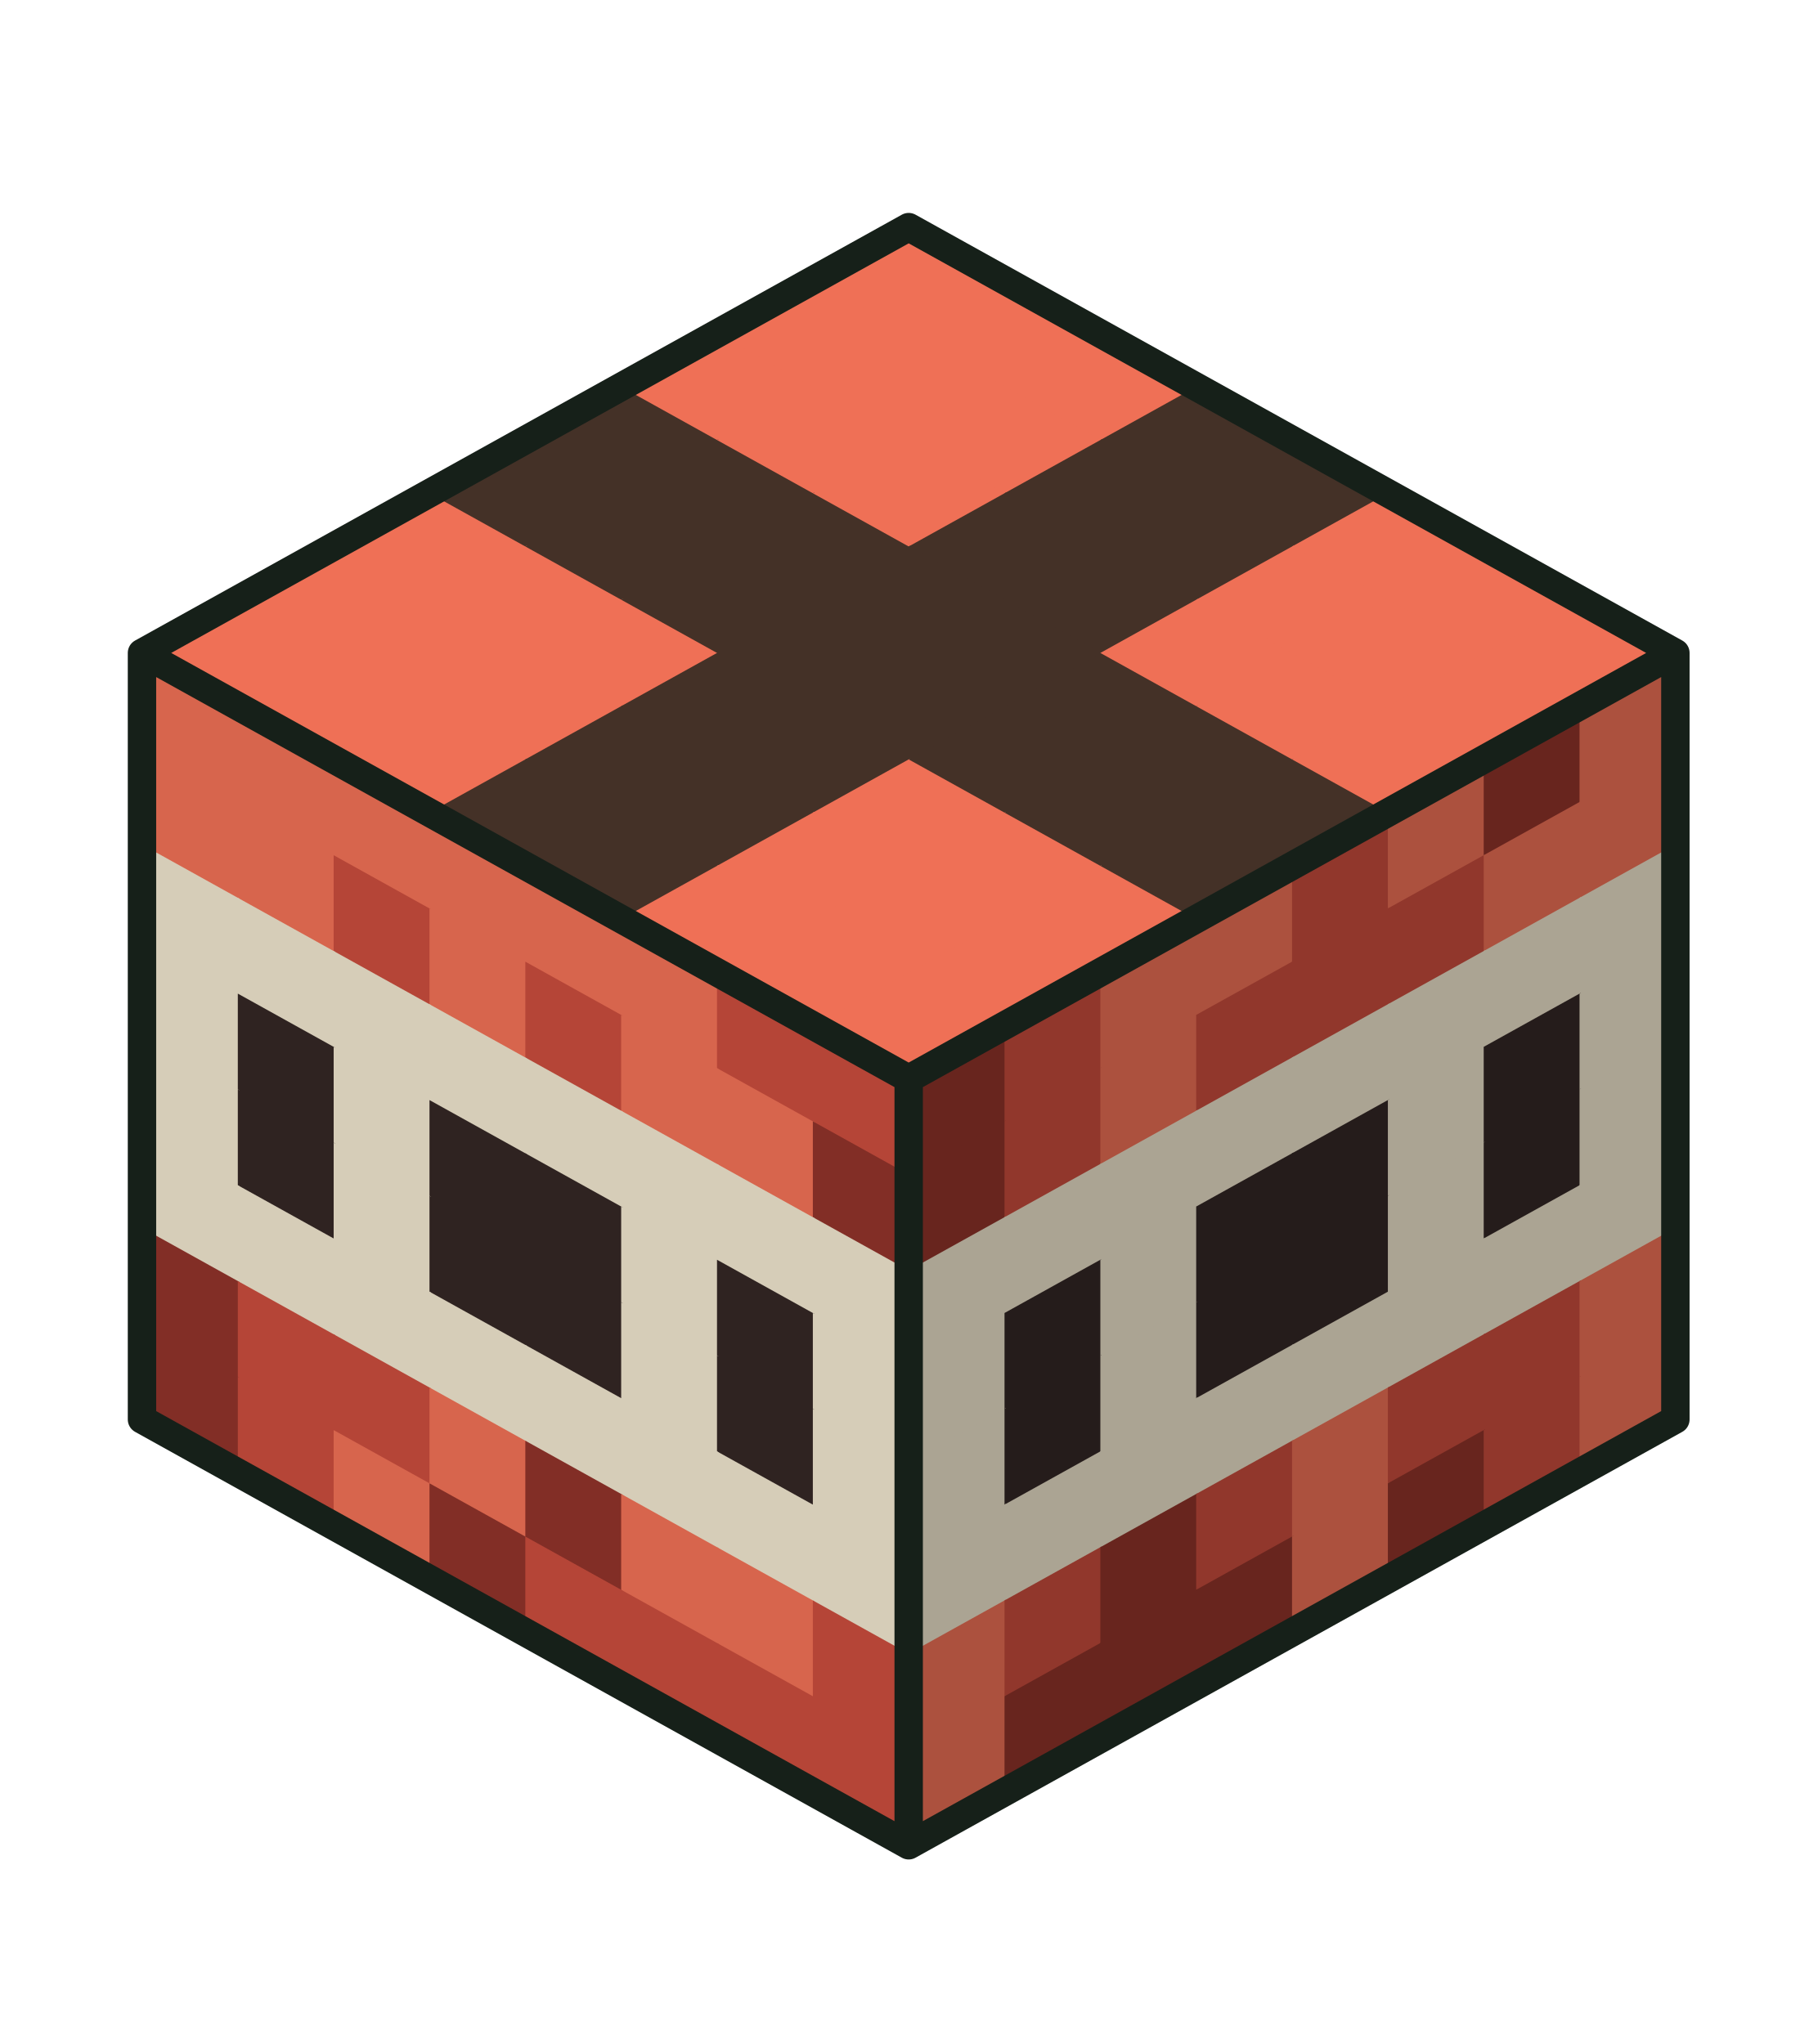
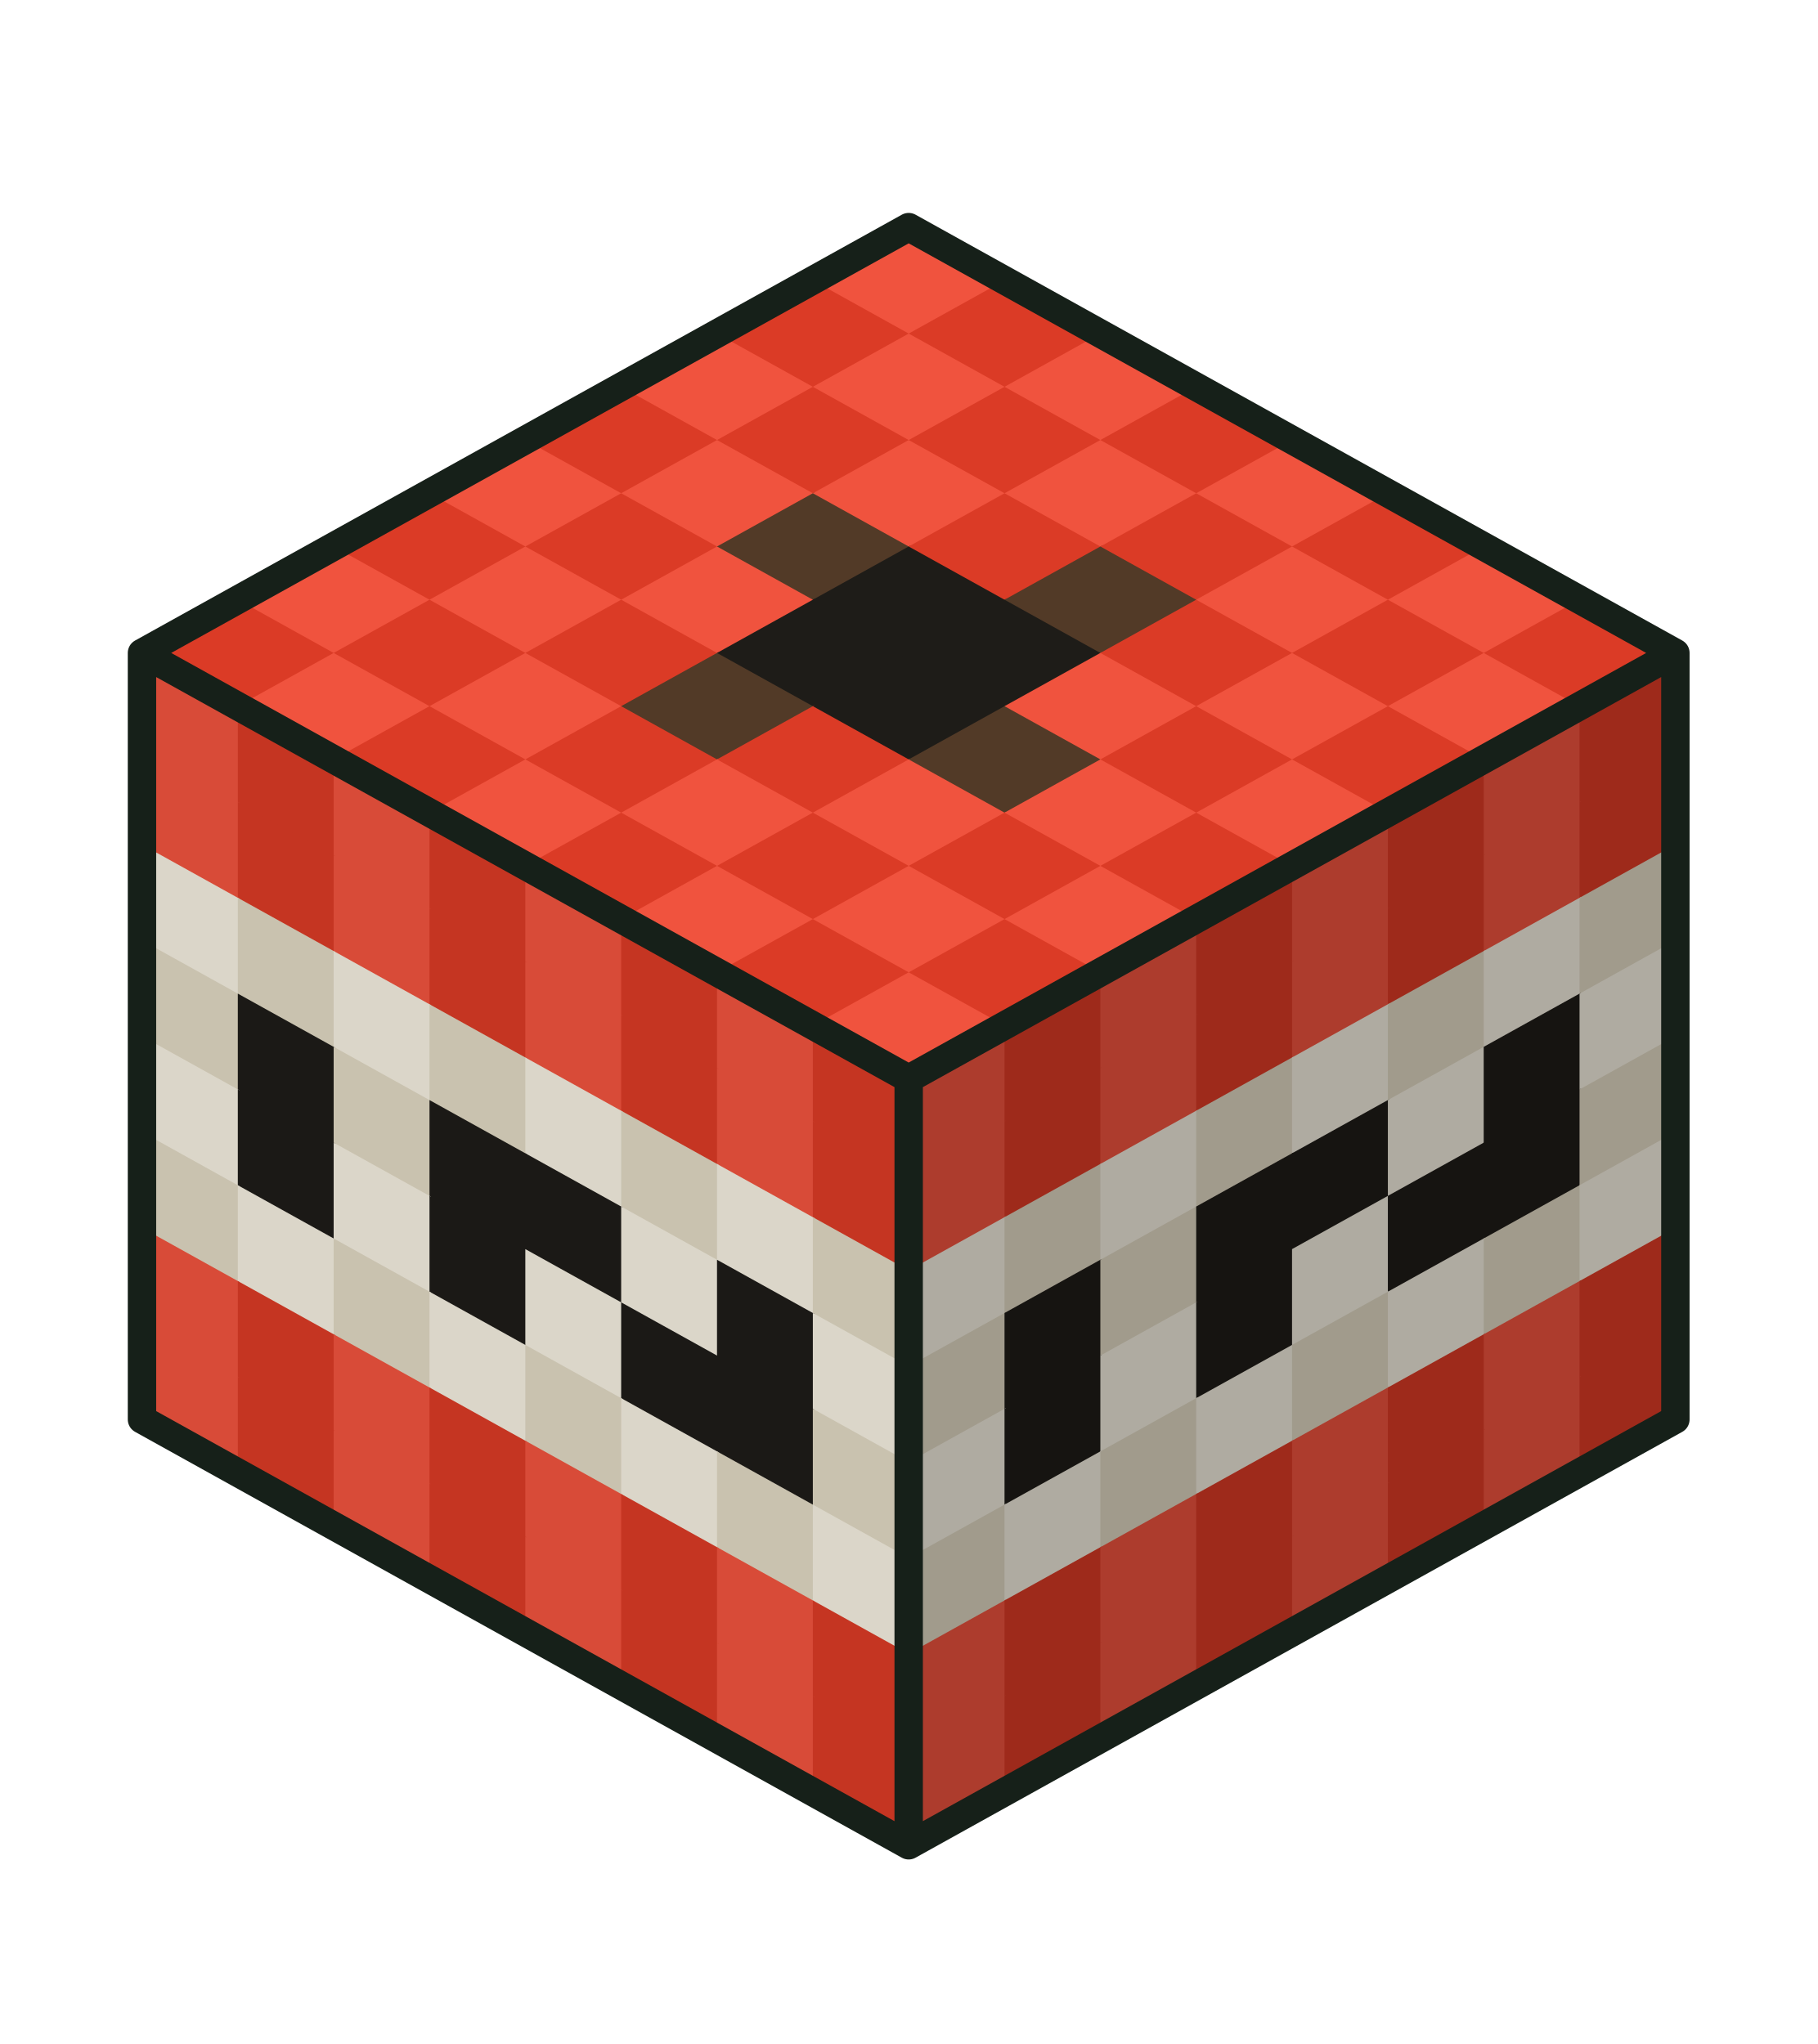
<svg xmlns="http://www.w3.org/2000/svg" viewBox="0 0 128 144" role="img">
  <g transform="matrix(6.75 -3.75 6.75 3.75 10 46)">
-     <rect x="0" y="0" width="1.015" height="1.015" fill="#ef7056" />
-     <rect x="1" y="0" width="1.015" height="1.015" fill="#ef7056" />
-     <rect x="2" y="0" width="1.015" height="1.015" fill="#ef7056" />
-     <rect x="3" y="0" width="1.015" height="1.015" fill="#443127" />
-     <rect x="4" y="0" width="1.015" height="1.015" fill="#443127" />
-     <rect x="5" y="0" width="1.015" height="1.015" fill="#ef7056" />
-     <rect x="6" y="0" width="1.015" height="1.015" fill="#ef7056" />
-     <rect x="7" y="0" width="1.015" height="1.015" fill="#ef7056" />
-     <rect x="0" y="1" width="1.015" height="1.015" fill="#ef7056" />
-     <rect x="1" y="1" width="1.015" height="1.015" fill="#ef7056" />
-     <rect x="2" y="1" width="1.015" height="1.015" fill="#ef7056" />
-     <rect x="3" y="1" width="1.015" height="1.015" fill="#443127" />
-     <rect x="4" y="1" width="1.015" height="1.015" fill="#443127" />
-     <rect x="5" y="1" width="1.015" height="1.015" fill="#ef7056" />
-     <rect x="6" y="1" width="1.015" height="1.015" fill="#ef7056" />
-     <rect x="7" y="1" width="1.015" height="1.015" fill="#ef7056" />
-     <rect x="0" y="2" width="1.015" height="1.015" fill="#ef7056" />
-     <rect x="1" y="2" width="1.015" height="1.015" fill="#ef7056" />
-     <rect x="2" y="2" width="1.015" height="1.015" fill="#ef7056" />
-     <rect x="3" y="2" width="1.015" height="1.015" fill="#443127" />
-     <rect x="4" y="2" width="1.015" height="1.015" fill="#443127" />
-     <rect x="5" y="2" width="1.015" height="1.015" fill="#ef7056" />
-     <rect x="6" y="2" width="1.015" height="1.015" fill="#ef7056" />
-     <rect x="7" y="2" width="1.015" height="1.015" fill="#ef7056" />
-     <rect x="0" y="3" width="1.015" height="1.015" fill="#443127" />
-     <rect x="1" y="3" width="1.015" height="1.015" fill="#443127" />
-     <rect x="2" y="3" width="1.015" height="1.015" fill="#443127" />
-     <rect x="3" y="3" width="1.015" height="1.015" fill="#443127" />
-     <rect x="4" y="3" width="1.015" height="1.015" fill="#443127" />
-     <rect x="5" y="3" width="1.015" height="1.015" fill="#443127" />
-     <rect x="6" y="3" width="1.015" height="1.015" fill="#443127" />
-     <rect x="7" y="3" width="1.015" height="1.015" fill="#443127" />
-     <rect x="0" y="4" width="1.015" height="1.015" fill="#443127" />
-     <rect x="1" y="4" width="1.015" height="1.015" fill="#443127" />
-     <rect x="2" y="4" width="1.015" height="1.015" fill="#443127" />
-     <rect x="3" y="4" width="1.015" height="1.015" fill="#443127" />
-     <rect x="4" y="4" width="1.015" height="1.015" fill="#443127" />
-     <rect x="5" y="4" width="1.015" height="1.015" fill="#443127" />
-     <rect x="6" y="4" width="1.015" height="1.015" fill="#443127" />
-     <rect x="7" y="4" width="1.015" height="1.015" fill="#443127" />
-     <rect x="0" y="5" width="1.015" height="1.015" fill="#ef7056" />
-     <rect x="1" y="5" width="1.015" height="1.015" fill="#ef7056" />
-     <rect x="2" y="5" width="1.015" height="1.015" fill="#ef7056" />
-     <rect x="3" y="5" width="1.015" height="1.015" fill="#443127" />
-     <rect x="4" y="5" width="1.015" height="1.015" fill="#443127" />
-     <rect x="5" y="5" width="1.015" height="1.015" fill="#ef7056" />
-     <rect x="6" y="5" width="1.015" height="1.015" fill="#ef7056" />
-     <rect x="7" y="5" width="1.015" height="1.015" fill="#ef7056" />
-     <rect x="0" y="6" width="1.015" height="1.015" fill="#ef7056" />
-     <rect x="1" y="6" width="1.015" height="1.015" fill="#ef7056" />
-     <rect x="2" y="6" width="1.015" height="1.015" fill="#ef7056" />
-     <rect x="3" y="6" width="1.015" height="1.015" fill="#443127" />
-     <rect x="4" y="6" width="1.015" height="1.015" fill="#443127" />
-     <rect x="5" y="6" width="1.015" height="1.015" fill="#ef7056" />
-     <rect x="6" y="6" width="1.015" height="1.015" fill="#ef7056" />
-     <rect x="7" y="6" width="1.015" height="1.015" fill="#ef7056" />
-     <rect x="0" y="7" width="1.015" height="1.015" fill="#ef7056" />
-     <rect x="1" y="7" width="1.015" height="1.015" fill="#ef7056" />
-     <rect x="2" y="7" width="1.015" height="1.015" fill="#ef7056" />
-     <rect x="3" y="7" width="1.015" height="1.015" fill="#443127" />
-     <rect x="4" y="7" width="1.015" height="1.015" fill="#443127" />
-     <rect x="5" y="7" width="1.015" height="1.015" fill="#ef7056" />
-     <rect x="6" y="7" width="1.015" height="1.015" fill="#ef7056" />
-     <rect x="7" y="7" width="1.015" height="1.015" fill="#ef7056" />
+     <rect x="0" y="0" width="1.015" height="1.015" fill="#db3b26" />
+     <rect x="1" y="0" width="1.015" height="1.015" fill="#f0533e" />
+     <rect x="2" y="0" width="1.015" height="1.015" fill="#db3b26" />
+     <rect x="3" y="0" width="1.015" height="1.015" fill="#f0533e" />
+     <rect x="4" y="0" width="1.015" height="1.015" fill="#db3b26" />
+     <rect x="5" y="0" width="1.015" height="1.015" fill="#f0533e" />
+     <rect x="6" y="0" width="1.015" height="1.015" fill="#db3b26" />
+     <rect x="7" y="0" width="1.015" height="1.015" fill="#f0533e" />
+     <rect x="0" y="1" width="1.015" height="1.015" fill="#f0533e" />
+     <rect x="1" y="1" width="1.015" height="1.015" fill="#db3b26" />
+     <rect x="2" y="1" width="1.015" height="1.015" fill="#f0533e" />
+     <rect x="3" y="1" width="1.015" height="1.015" fill="#db3b26" />
+     <rect x="4" y="1" width="1.015" height="1.015" fill="#f0533e" />
+     <rect x="5" y="1" width="1.015" height="1.015" fill="#db3b26" />
+     <rect x="6" y="1" width="1.015" height="1.015" fill="#f0533e" />
+     <rect x="7" y="1" width="1.015" height="1.015" fill="#db3b26" />
+     <rect x="0" y="2" width="1.015" height="1.015" fill="#db3b26" />
+     <rect x="1" y="2" width="1.015" height="1.015" fill="#f0533e" />
+     <rect x="2" y="2" width="1.015" height="1.015" fill="#db3b26" />
+     <rect x="3" y="2" width="1.015" height="1.015" fill="#f0533e" />
+     <rect x="4" y="2" width="1.015" height="1.015" fill="#523a27" />
+     <rect x="5" y="2" width="1.015" height="1.015" fill="#f0533e" />
+     <rect x="6" y="2" width="1.015" height="1.015" fill="#db3b26" />
+     <rect x="7" y="2" width="1.015" height="1.015" fill="#f0533e" />
+     <rect x="0" y="3" width="1.015" height="1.015" fill="#f0533e" />
+     <rect x="1" y="3" width="1.015" height="1.015" fill="#db3b26" />
+     <rect x="2" y="3" width="1.015" height="1.015" fill="#523a27" />
+     <rect x="3" y="3" width="1.015" height="1.015" fill="#1e1c18" />
+     <rect x="4" y="3" width="1.015" height="1.015" fill="#1e1c18" />
+     <rect x="5" y="3" width="1.015" height="1.015" fill="#db3b26" />
+     <rect x="6" y="3" width="1.015" height="1.015" fill="#f0533e" />
+     <rect x="7" y="3" width="1.015" height="1.015" fill="#db3b26" />
+     <rect x="0" y="4" width="1.015" height="1.015" fill="#db3b26" />
+     <rect x="1" y="4" width="1.015" height="1.015" fill="#f0533e" />
+     <rect x="2" y="4" width="1.015" height="1.015" fill="#db3b26" />
+     <rect x="3" y="4" width="1.015" height="1.015" fill="#1e1c18" />
+     <rect x="4" y="4" width="1.015" height="1.015" fill="#1e1c18" />
+     <rect x="5" y="4" width="1.015" height="1.015" fill="#523a27" />
+     <rect x="6" y="4" width="1.015" height="1.015" fill="#db3b26" />
+     <rect x="7" y="4" width="1.015" height="1.015" fill="#f0533e" />
+     <rect x="0" y="5" width="1.015" height="1.015" fill="#f0533e" />
+     <rect x="1" y="5" width="1.015" height="1.015" fill="#db3b26" />
+     <rect x="2" y="5" width="1.015" height="1.015" fill="#f0533e" />
+     <rect x="3" y="5" width="1.015" height="1.015" fill="#523a27" />
+     <rect x="4" y="5" width="1.015" height="1.015" fill="#f0533e" />
+     <rect x="5" y="5" width="1.015" height="1.015" fill="#db3b26" />
+     <rect x="6" y="5" width="1.015" height="1.015" fill="#f0533e" />
+     <rect x="7" y="5" width="1.015" height="1.015" fill="#db3b26" />
+     <rect x="0" y="6" width="1.015" height="1.015" fill="#db3b26" />
+     <rect x="1" y="6" width="1.015" height="1.015" fill="#f0533e" />
+     <rect x="2" y="6" width="1.015" height="1.015" fill="#db3b26" />
+     <rect x="3" y="6" width="1.015" height="1.015" fill="#f0533e" />
+     <rect x="4" y="6" width="1.015" height="1.015" fill="#db3b26" />
+     <rect x="5" y="6" width="1.015" height="1.015" fill="#f0533e" />
+     <rect x="6" y="6" width="1.015" height="1.015" fill="#db3b26" />
+     <rect x="7" y="6" width="1.015" height="1.015" fill="#f0533e" />
+     <rect x="0" y="7" width="1.015" height="1.015" fill="#f0533e" />
+     <rect x="1" y="7" width="1.015" height="1.015" fill="#db3b26" />
+     <rect x="2" y="7" width="1.015" height="1.015" fill="#f0533e" />
+     <rect x="3" y="7" width="1.015" height="1.015" fill="#db3b26" />
+     <rect x="4" y="7" width="1.015" height="1.015" fill="#f0533e" />
+     <rect x="5" y="7" width="1.015" height="1.015" fill="#db3b26" />
+     <rect x="6" y="7" width="1.015" height="1.015" fill="#f0533e" />
+     <rect x="7" y="7" width="1.015" height="1.015" fill="#db3b26" />
  </g>
  <g transform="matrix(6.75 3.75 0 6.75 10 46)">
-     <rect x="0" y="0" width="1.015" height="1.015" fill="#d7654d" />
-     <rect x="1" y="0" width="1.015" height="1.015" fill="#d7654d" />
-     <rect x="2" y="0" width="1.015" height="1.015" fill="#d7654d" />
-     <rect x="3" y="0" width="1.015" height="1.015" fill="#d7654d" />
-     <rect x="4" y="0" width="1.015" height="1.015" fill="#d7654d" />
-     <rect x="5" y="0" width="1.015" height="1.015" fill="#d7654d" />
-     <rect x="6" y="0" width="1.015" height="1.015" fill="#b54537" />
-     <rect x="7" y="0" width="1.015" height="1.015" fill="#b54537" />
-     <rect x="0" y="1" width="1.015" height="1.015" fill="#d7654d" />
-     <rect x="1" y="1" width="1.015" height="1.015" fill="#d7654d" />
-     <rect x="2" y="1" width="1.015" height="1.015" fill="#b54537" />
-     <rect x="3" y="1" width="1.015" height="1.015" fill="#d7654d" />
-     <rect x="4" y="1" width="1.015" height="1.015" fill="#b54537" />
-     <rect x="5" y="1" width="1.015" height="1.015" fill="#d7654d" />
-     <rect x="6" y="1" width="1.015" height="1.015" fill="#d7654d" />
-     <rect x="7" y="1" width="1.015" height="1.015" fill="#822e26" />
-     <rect x="0" y="2" width="1.015" height="1.015" fill="#d6cdb8" />
-     <rect x="1" y="2" width="1.015" height="1.015" fill="#d6cdb8" />
-     <rect x="2" y="2" width="1.015" height="1.015" fill="#d6cdb8" />
-     <rect x="3" y="2" width="1.015" height="1.015" fill="#d6cdb8" />
-     <rect x="4" y="2" width="1.015" height="1.015" fill="#d6cdb8" />
-     <rect x="5" y="2" width="1.015" height="1.015" fill="#d6cdb8" />
-     <rect x="6" y="2" width="1.015" height="1.015" fill="#d6cdb8" />
-     <rect x="7" y="2" width="1.015" height="1.015" fill="#d6cdb8" />
-     <rect x="0" y="3" width="1.015" height="1.015" fill="#d6cdb8" />
-     <rect x="1" y="3" width="1.015" height="1.015" fill="#2f2321" />
-     <rect x="2" y="3" width="1.015" height="1.015" fill="#d6cdb8" />
-     <rect x="3" y="3" width="1.015" height="1.015" fill="#2f2321" />
-     <rect x="4" y="3" width="1.015" height="1.015" fill="#2f2321" />
-     <rect x="5" y="3" width="1.015" height="1.015" fill="#d6cdb8" />
-     <rect x="6" y="3" width="1.015" height="1.015" fill="#2f2321" />
-     <rect x="7" y="3" width="1.015" height="1.015" fill="#d6cdb8" />
-     <rect x="0" y="4" width="1.015" height="1.015" fill="#d6cdb8" />
-     <rect x="1" y="4" width="1.015" height="1.015" fill="#2f2321" />
-     <rect x="2" y="4" width="1.015" height="1.015" fill="#d6cdb8" />
-     <rect x="3" y="4" width="1.015" height="1.015" fill="#2f2321" />
-     <rect x="4" y="4" width="1.015" height="1.015" fill="#2f2321" />
-     <rect x="5" y="4" width="1.015" height="1.015" fill="#d6cdb8" />
-     <rect x="6" y="4" width="1.015" height="1.015" fill="#2f2321" />
-     <rect x="7" y="4" width="1.015" height="1.015" fill="#d6cdb8" />
-     <rect x="0" y="5" width="1.015" height="1.015" fill="#d6cdb8" />
-     <rect x="1" y="5" width="1.015" height="1.015" fill="#d6cdb8" />
-     <rect x="2" y="5" width="1.015" height="1.015" fill="#d6cdb8" />
-     <rect x="3" y="5" width="1.015" height="1.015" fill="#d6cdb8" />
-     <rect x="4" y="5" width="1.015" height="1.015" fill="#d6cdb8" />
-     <rect x="5" y="5" width="1.015" height="1.015" fill="#d6cdb8" />
-     <rect x="6" y="5" width="1.015" height="1.015" fill="#d6cdb8" />
-     <rect x="7" y="5" width="1.015" height="1.015" fill="#d6cdb8" />
-     <rect x="0" y="6" width="1.015" height="1.015" fill="#822e26" />
-     <rect x="1" y="6" width="1.015" height="1.015" fill="#b54537" />
-     <rect x="2" y="6" width="1.015" height="1.015" fill="#b54537" />
-     <rect x="3" y="6" width="1.015" height="1.015" fill="#d7654d" />
-     <rect x="4" y="6" width="1.015" height="1.015" fill="#822e26" />
-     <rect x="5" y="6" width="1.015" height="1.015" fill="#d7654d" />
-     <rect x="6" y="6" width="1.015" height="1.015" fill="#d7654d" />
-     <rect x="7" y="6" width="1.015" height="1.015" fill="#b54537" />
-     <rect x="0" y="7" width="1.015" height="1.015" fill="#822e26" />
-     <rect x="1" y="7" width="1.015" height="1.015" fill="#b54537" />
-     <rect x="2" y="7" width="1.015" height="1.015" fill="#d7654d" />
-     <rect x="3" y="7" width="1.015" height="1.015" fill="#822e26" />
-     <rect x="4" y="7" width="1.015" height="1.015" fill="#b54537" />
-     <rect x="5" y="7" width="1.015" height="1.015" fill="#b54537" />
-     <rect x="6" y="7" width="1.015" height="1.015" fill="#b54537" />
-     <rect x="7" y="7" width="1.015" height="1.015" fill="#b54537" />
+     <rect x="0" y="0" width="1.015" height="1.015" fill="#d84b38" />
+     <rect x="1" y="0" width="1.015" height="1.015" fill="#c53522" />
+     <rect x="2" y="0" width="1.015" height="1.015" fill="#d84b38" />
+     <rect x="3" y="0" width="1.015" height="1.015" fill="#c53522" />
+     <rect x="4" y="0" width="1.015" height="1.015" fill="#d84b38" />
+     <rect x="5" y="0" width="1.015" height="1.015" fill="#c53522" />
+     <rect x="6" y="0" width="1.015" height="1.015" fill="#d84b38" />
+     <rect x="7" y="0" width="1.015" height="1.015" fill="#c53522" />
+     <rect x="0" y="1" width="1.015" height="1.015" fill="#d84b38" />
+     <rect x="1" y="1" width="1.015" height="1.015" fill="#c53522" />
+     <rect x="2" y="1" width="1.015" height="1.015" fill="#d84b38" />
+     <rect x="3" y="1" width="1.015" height="1.015" fill="#c53522" />
+     <rect x="4" y="1" width="1.015" height="1.015" fill="#d84b38" />
+     <rect x="5" y="1" width="1.015" height="1.015" fill="#c53522" />
+     <rect x="6" y="1" width="1.015" height="1.015" fill="#d84b38" />
+     <rect x="7" y="1" width="1.015" height="1.015" fill="#c53522" />
+     <rect x="0" y="2" width="1.015" height="1.015" fill="#dbd6c9" />
+     <rect x="1" y="2" width="1.015" height="1.015" fill="#c9c2af" />
+     <rect x="2" y="2" width="1.015" height="1.015" fill="#dbd6c9" />
+     <rect x="3" y="2" width="1.015" height="1.015" fill="#c9c2af" />
+     <rect x="4" y="2" width="1.015" height="1.015" fill="#dbd6c9" />
+     <rect x="5" y="2" width="1.015" height="1.015" fill="#c9c2af" />
+     <rect x="6" y="2" width="1.015" height="1.015" fill="#dbd6c9" />
+     <rect x="7" y="2" width="1.015" height="1.015" fill="#c9c2af" />
+     <rect x="0" y="3" width="1.015" height="1.015" fill="#c9c2af" />
+     <rect x="1" y="3" width="1.015" height="1.015" fill="#1b1916" />
+     <rect x="2" y="3" width="1.015" height="1.015" fill="#c9c2af" />
+     <rect x="3" y="3" width="1.015" height="1.015" fill="#1b1916" />
+     <rect x="4" y="3" width="1.015" height="1.015" fill="#1b1916" />
+     <rect x="5" y="3" width="1.015" height="1.015" fill="#dbd6c9" />
+     <rect x="6" y="3" width="1.015" height="1.015" fill="#1b1916" />
+     <rect x="7" y="3" width="1.015" height="1.015" fill="#dbd6c9" />
+     <rect x="0" y="4" width="1.015" height="1.015" fill="#dbd6c9" />
+     <rect x="1" y="4" width="1.015" height="1.015" fill="#1b1916" />
+     <rect x="2" y="4" width="1.015" height="1.015" fill="#dbd6c9" />
+     <rect x="3" y="4" width="1.015" height="1.015" fill="#1b1916" />
+     <rect x="4" y="4" width="1.015" height="1.015" fill="#dbd6c9" />
+     <rect x="5" y="4" width="1.015" height="1.015" fill="#1b1916" />
+     <rect x="6" y="4" width="1.015" height="1.015" fill="#1b1916" />
+     <rect x="7" y="4" width="1.015" height="1.015" fill="#c9c2af" />
+     <rect x="0" y="5" width="1.015" height="1.015" fill="#c9c2af" />
+     <rect x="1" y="5" width="1.015" height="1.015" fill="#dbd6c9" />
+     <rect x="2" y="5" width="1.015" height="1.015" fill="#c9c2af" />
+     <rect x="3" y="5" width="1.015" height="1.015" fill="#dbd6c9" />
+     <rect x="4" y="5" width="1.015" height="1.015" fill="#c9c2af" />
+     <rect x="5" y="5" width="1.015" height="1.015" fill="#dbd6c9" />
+     <rect x="6" y="5" width="1.015" height="1.015" fill="#c9c2af" />
+     <rect x="7" y="5" width="1.015" height="1.015" fill="#dbd6c9" />
+     <rect x="0" y="6" width="1.015" height="1.015" fill="#d84b38" />
+     <rect x="1" y="6" width="1.015" height="1.015" fill="#c53522" />
+     <rect x="2" y="6" width="1.015" height="1.015" fill="#d84b38" />
+     <rect x="3" y="6" width="1.015" height="1.015" fill="#c53522" />
+     <rect x="4" y="6" width="1.015" height="1.015" fill="#d84b38" />
+     <rect x="5" y="6" width="1.015" height="1.015" fill="#c53522" />
+     <rect x="6" y="6" width="1.015" height="1.015" fill="#d84b38" />
+     <rect x="7" y="6" width="1.015" height="1.015" fill="#c53522" />
+     <rect x="0" y="7" width="1.015" height="1.015" fill="#d84b38" />
+     <rect x="1" y="7" width="1.015" height="1.015" fill="#c53522" />
+     <rect x="2" y="7" width="1.015" height="1.015" fill="#d84b38" />
+     <rect x="3" y="7" width="1.015" height="1.015" fill="#c53522" />
+     <rect x="4" y="7" width="1.015" height="1.015" fill="#d84b38" />
+     <rect x="5" y="7" width="1.015" height="1.015" fill="#c53522" />
+     <rect x="6" y="7" width="1.015" height="1.015" fill="#d84b38" />
+     <rect x="7" y="7" width="1.015" height="1.015" fill="#c53522" />
  </g>
  <g transform="matrix(6.75 -3.75 0 6.75 64 76)">
-     <rect x="0" y="0" width="1.015" height="1.015" fill="#68251e" />
-     <rect x="1" y="0" width="1.015" height="1.015" fill="#91372c" />
-     <rect x="2" y="0" width="1.015" height="1.015" fill="#ac513e" />
-     <rect x="3" y="0" width="1.015" height="1.015" fill="#ac513e" />
-     <rect x="4" y="0" width="1.015" height="1.015" fill="#91372c" />
-     <rect x="5" y="0" width="1.015" height="1.015" fill="#ac513e" />
-     <rect x="6" y="0" width="1.015" height="1.015" fill="#68251e" />
-     <rect x="7" y="0" width="1.015" height="1.015" fill="#ac513e" />
-     <rect x="0" y="1" width="1.015" height="1.015" fill="#68251e" />
-     <rect x="1" y="1" width="1.015" height="1.015" fill="#91372c" />
-     <rect x="2" y="1" width="1.015" height="1.015" fill="#ac513e" />
-     <rect x="3" y="1" width="1.015" height="1.015" fill="#91372c" />
-     <rect x="4" y="1" width="1.015" height="1.015" fill="#91372c" />
-     <rect x="5" y="1" width="1.015" height="1.015" fill="#91372c" />
-     <rect x="6" y="1" width="1.015" height="1.015" fill="#ac513e" />
-     <rect x="7" y="1" width="1.015" height="1.015" fill="#ac513e" />
-     <rect x="0" y="2" width="1.015" height="1.015" fill="#aba493" />
-     <rect x="1" y="2" width="1.015" height="1.015" fill="#aba493" />
-     <rect x="2" y="2" width="1.015" height="1.015" fill="#aba493" />
-     <rect x="3" y="2" width="1.015" height="1.015" fill="#aba493" />
-     <rect x="4" y="2" width="1.015" height="1.015" fill="#aba493" />
-     <rect x="5" y="2" width="1.015" height="1.015" fill="#aba493" />
-     <rect x="6" y="2" width="1.015" height="1.015" fill="#aba493" />
-     <rect x="7" y="2" width="1.015" height="1.015" fill="#aba493" />
-     <rect x="0" y="3" width="1.015" height="1.015" fill="#aba493" />
-     <rect x="1" y="3" width="1.015" height="1.015" fill="#251c1b" />
-     <rect x="2" y="3" width="1.015" height="1.015" fill="#aba493" />
-     <rect x="3" y="3" width="1.015" height="1.015" fill="#251c1b" />
-     <rect x="4" y="3" width="1.015" height="1.015" fill="#251c1b" />
-     <rect x="5" y="3" width="1.015" height="1.015" fill="#aba493" />
-     <rect x="6" y="3" width="1.015" height="1.015" fill="#251c1b" />
-     <rect x="7" y="3" width="1.015" height="1.015" fill="#aba493" />
-     <rect x="0" y="4" width="1.015" height="1.015" fill="#aba493" />
-     <rect x="1" y="4" width="1.015" height="1.015" fill="#251c1b" />
-     <rect x="2" y="4" width="1.015" height="1.015" fill="#aba493" />
-     <rect x="3" y="4" width="1.015" height="1.015" fill="#251c1b" />
-     <rect x="4" y="4" width="1.015" height="1.015" fill="#251c1b" />
-     <rect x="5" y="4" width="1.015" height="1.015" fill="#aba493" />
-     <rect x="6" y="4" width="1.015" height="1.015" fill="#251c1b" />
-     <rect x="7" y="4" width="1.015" height="1.015" fill="#aba493" />
-     <rect x="0" y="5" width="1.015" height="1.015" fill="#aba493" />
-     <rect x="1" y="5" width="1.015" height="1.015" fill="#aba493" />
-     <rect x="2" y="5" width="1.015" height="1.015" fill="#aba493" />
-     <rect x="3" y="5" width="1.015" height="1.015" fill="#aba493" />
-     <rect x="4" y="5" width="1.015" height="1.015" fill="#aba493" />
-     <rect x="5" y="5" width="1.015" height="1.015" fill="#aba493" />
-     <rect x="6" y="5" width="1.015" height="1.015" fill="#aba493" />
-     <rect x="7" y="5" width="1.015" height="1.015" fill="#aba493" />
-     <rect x="0" y="6" width="1.015" height="1.015" fill="#ac513e" />
-     <rect x="1" y="6" width="1.015" height="1.015" fill="#91372c" />
-     <rect x="2" y="6" width="1.015" height="1.015" fill="#68251e" />
-     <rect x="3" y="6" width="1.015" height="1.015" fill="#91372c" />
-     <rect x="4" y="6" width="1.015" height="1.015" fill="#ac513e" />
-     <rect x="5" y="6" width="1.015" height="1.015" fill="#91372c" />
-     <rect x="6" y="6" width="1.015" height="1.015" fill="#91372c" />
-     <rect x="7" y="6" width="1.015" height="1.015" fill="#ac513e" />
-     <rect x="0" y="7" width="1.015" height="1.015" fill="#ac513e" />
-     <rect x="1" y="7" width="1.015" height="1.015" fill="#68251e" />
-     <rect x="2" y="7" width="1.015" height="1.015" fill="#68251e" />
-     <rect x="3" y="7" width="1.015" height="1.015" fill="#68251e" />
-     <rect x="4" y="7" width="1.015" height="1.015" fill="#ac513e" />
-     <rect x="5" y="7" width="1.015" height="1.015" fill="#68251e" />
-     <rect x="6" y="7" width="1.015" height="1.015" fill="#91372c" />
-     <rect x="7" y="7" width="1.015" height="1.015" fill="#ac513e" />
+     <rect x="0" y="0" width="1.015" height="1.015" fill="#ad3c2d" />
+     <rect x="1" y="0" width="1.015" height="1.015" fill="#9e2a1b" />
+     <rect x="2" y="0" width="1.015" height="1.015" fill="#ad3c2d" />
+     <rect x="3" y="0" width="1.015" height="1.015" fill="#9e2a1b" />
+     <rect x="4" y="0" width="1.015" height="1.015" fill="#ad3c2d" />
+     <rect x="5" y="0" width="1.015" height="1.015" fill="#9e2a1b" />
+     <rect x="6" y="0" width="1.015" height="1.015" fill="#ad3c2d" />
+     <rect x="7" y="0" width="1.015" height="1.015" fill="#9e2a1b" />
+     <rect x="0" y="1" width="1.015" height="1.015" fill="#ad3c2d" />
+     <rect x="1" y="1" width="1.015" height="1.015" fill="#9e2a1b" />
+     <rect x="2" y="1" width="1.015" height="1.015" fill="#ad3c2d" />
+     <rect x="3" y="1" width="1.015" height="1.015" fill="#9e2a1b" />
+     <rect x="4" y="1" width="1.015" height="1.015" fill="#ad3c2d" />
+     <rect x="5" y="1" width="1.015" height="1.015" fill="#9e2a1b" />
+     <rect x="6" y="1" width="1.015" height="1.015" fill="#ad3c2d" />
+     <rect x="7" y="1" width="1.015" height="1.015" fill="#9e2a1b" />
+     <rect x="0" y="2" width="1.015" height="1.015" fill="#afaba1" />
+     <rect x="1" y="2" width="1.015" height="1.015" fill="#a19b8c" />
+     <rect x="2" y="2" width="1.015" height="1.015" fill="#afaba1" />
+     <rect x="3" y="2" width="1.015" height="1.015" fill="#a19b8c" />
+     <rect x="4" y="2" width="1.015" height="1.015" fill="#afaba1" />
+     <rect x="5" y="2" width="1.015" height="1.015" fill="#a19b8c" />
+     <rect x="6" y="2" width="1.015" height="1.015" fill="#afaba1" />
+     <rect x="7" y="2" width="1.015" height="1.015" fill="#a19b8c" />
+     <rect x="0" y="3" width="1.015" height="1.015" fill="#a19b8c" />
+     <rect x="1" y="3" width="1.015" height="1.015" fill="#161411" />
+     <rect x="2" y="3" width="1.015" height="1.015" fill="#a19b8c" />
+     <rect x="3" y="3" width="1.015" height="1.015" fill="#161411" />
+     <rect x="4" y="3" width="1.015" height="1.015" fill="#161411" />
+     <rect x="5" y="3" width="1.015" height="1.015" fill="#afaba1" />
+     <rect x="6" y="3" width="1.015" height="1.015" fill="#161411" />
+     <rect x="7" y="3" width="1.015" height="1.015" fill="#afaba1" />
+     <rect x="0" y="4" width="1.015" height="1.015" fill="#afaba1" />
+     <rect x="1" y="4" width="1.015" height="1.015" fill="#161411" />
+     <rect x="2" y="4" width="1.015" height="1.015" fill="#afaba1" />
+     <rect x="3" y="4" width="1.015" height="1.015" fill="#161411" />
+     <rect x="4" y="4" width="1.015" height="1.015" fill="#afaba1" />
+     <rect x="5" y="4" width="1.015" height="1.015" fill="#161411" />
+     <rect x="6" y="4" width="1.015" height="1.015" fill="#161411" />
+     <rect x="7" y="4" width="1.015" height="1.015" fill="#a19b8c" />
+     <rect x="0" y="5" width="1.015" height="1.015" fill="#a19b8c" />
+     <rect x="1" y="5" width="1.015" height="1.015" fill="#afaba1" />
+     <rect x="2" y="5" width="1.015" height="1.015" fill="#a19b8c" />
+     <rect x="3" y="5" width="1.015" height="1.015" fill="#afaba1" />
+     <rect x="4" y="5" width="1.015" height="1.015" fill="#a19b8c" />
+     <rect x="5" y="5" width="1.015" height="1.015" fill="#afaba1" />
+     <rect x="6" y="5" width="1.015" height="1.015" fill="#a19b8c" />
+     <rect x="7" y="5" width="1.015" height="1.015" fill="#afaba1" />
+     <rect x="0" y="6" width="1.015" height="1.015" fill="#ad3c2d" />
+     <rect x="1" y="6" width="1.015" height="1.015" fill="#9e2a1b" />
+     <rect x="2" y="6" width="1.015" height="1.015" fill="#ad3c2d" />
+     <rect x="3" y="6" width="1.015" height="1.015" fill="#9e2a1b" />
+     <rect x="4" y="6" width="1.015" height="1.015" fill="#ad3c2d" />
+     <rect x="5" y="6" width="1.015" height="1.015" fill="#9e2a1b" />
+     <rect x="6" y="6" width="1.015" height="1.015" fill="#ad3c2d" />
+     <rect x="7" y="6" width="1.015" height="1.015" fill="#9e2a1b" />
+     <rect x="0" y="7" width="1.015" height="1.015" fill="#ad3c2d" />
+     <rect x="1" y="7" width="1.015" height="1.015" fill="#9e2a1b" />
+     <rect x="2" y="7" width="1.015" height="1.015" fill="#ad3c2d" />
+     <rect x="3" y="7" width="1.015" height="1.015" fill="#9e2a1b" />
+     <rect x="4" y="7" width="1.015" height="1.015" fill="#ad3c2d" />
+     <rect x="5" y="7" width="1.015" height="1.015" fill="#9e2a1b" />
+     <rect x="6" y="7" width="1.015" height="1.015" fill="#ad3c2d" />
+     <rect x="7" y="7" width="1.015" height="1.015" fill="#9e2a1b" />
  </g>
  <path d="M64 16 118 46V100L64 130 10 100V46Z M10 46 64 76 118 46 M64 76V130" fill="none" stroke="#162019" stroke-width="2" stroke-linejoin="round" />
</svg>
